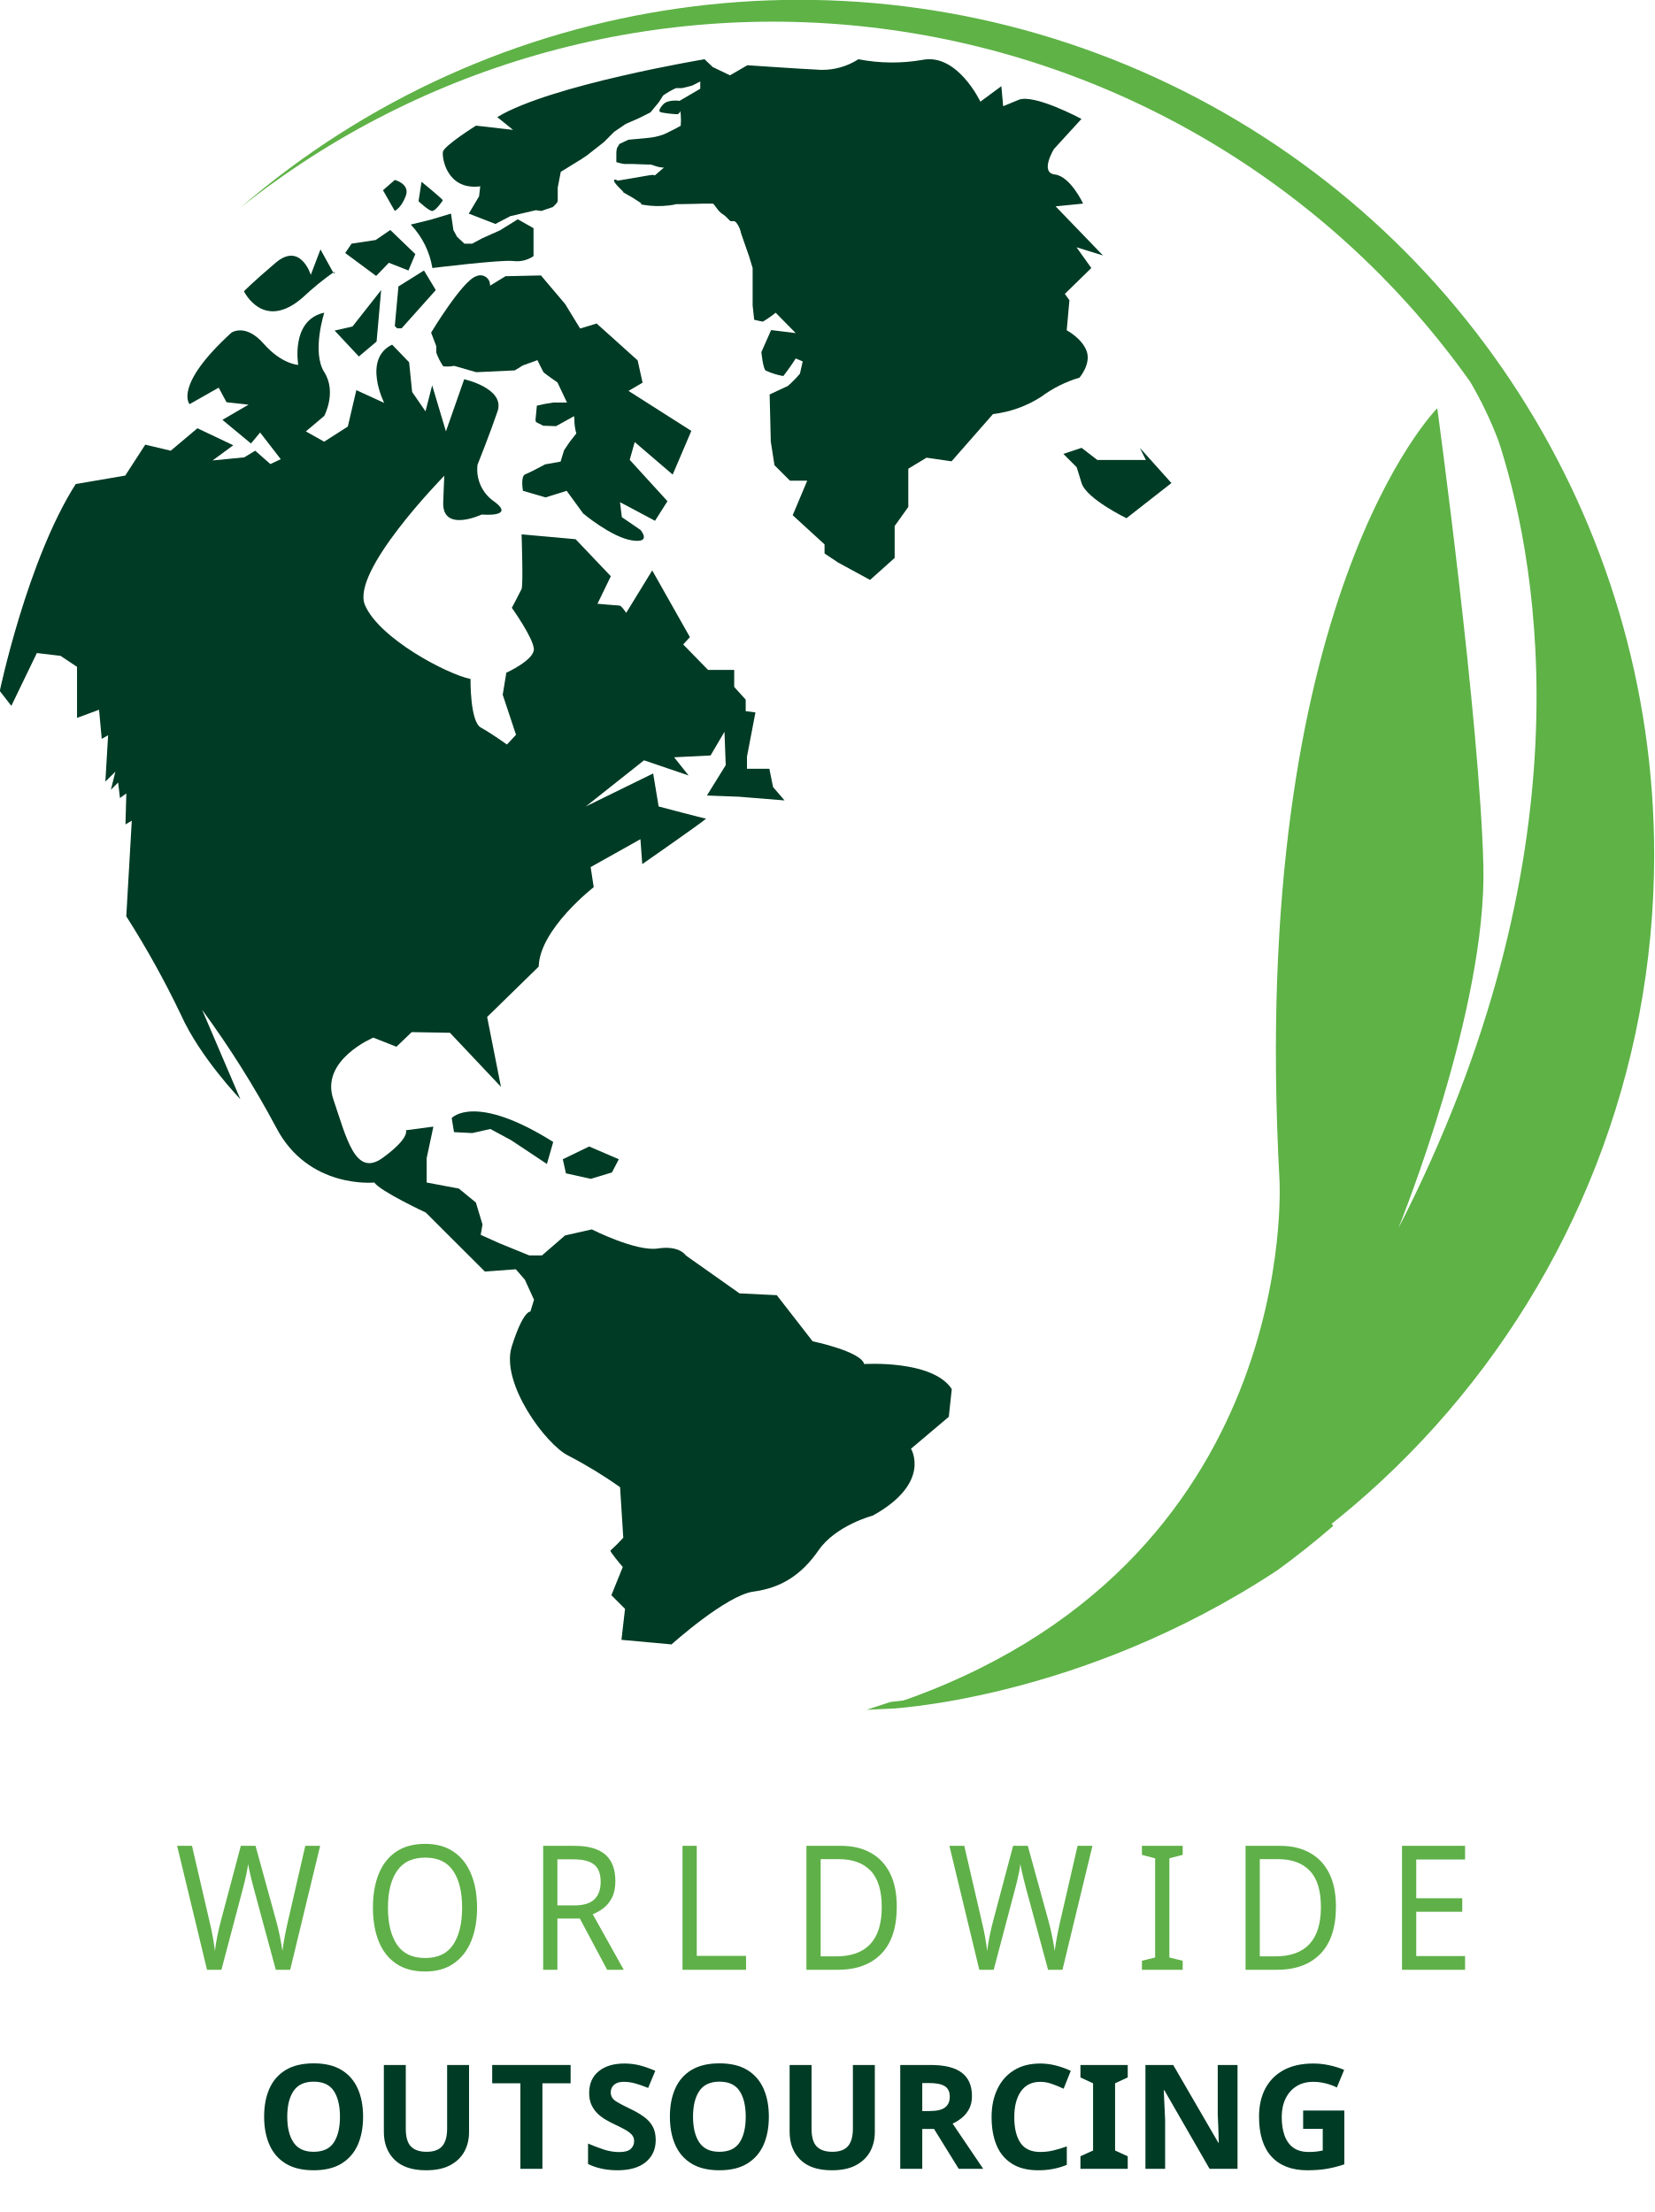
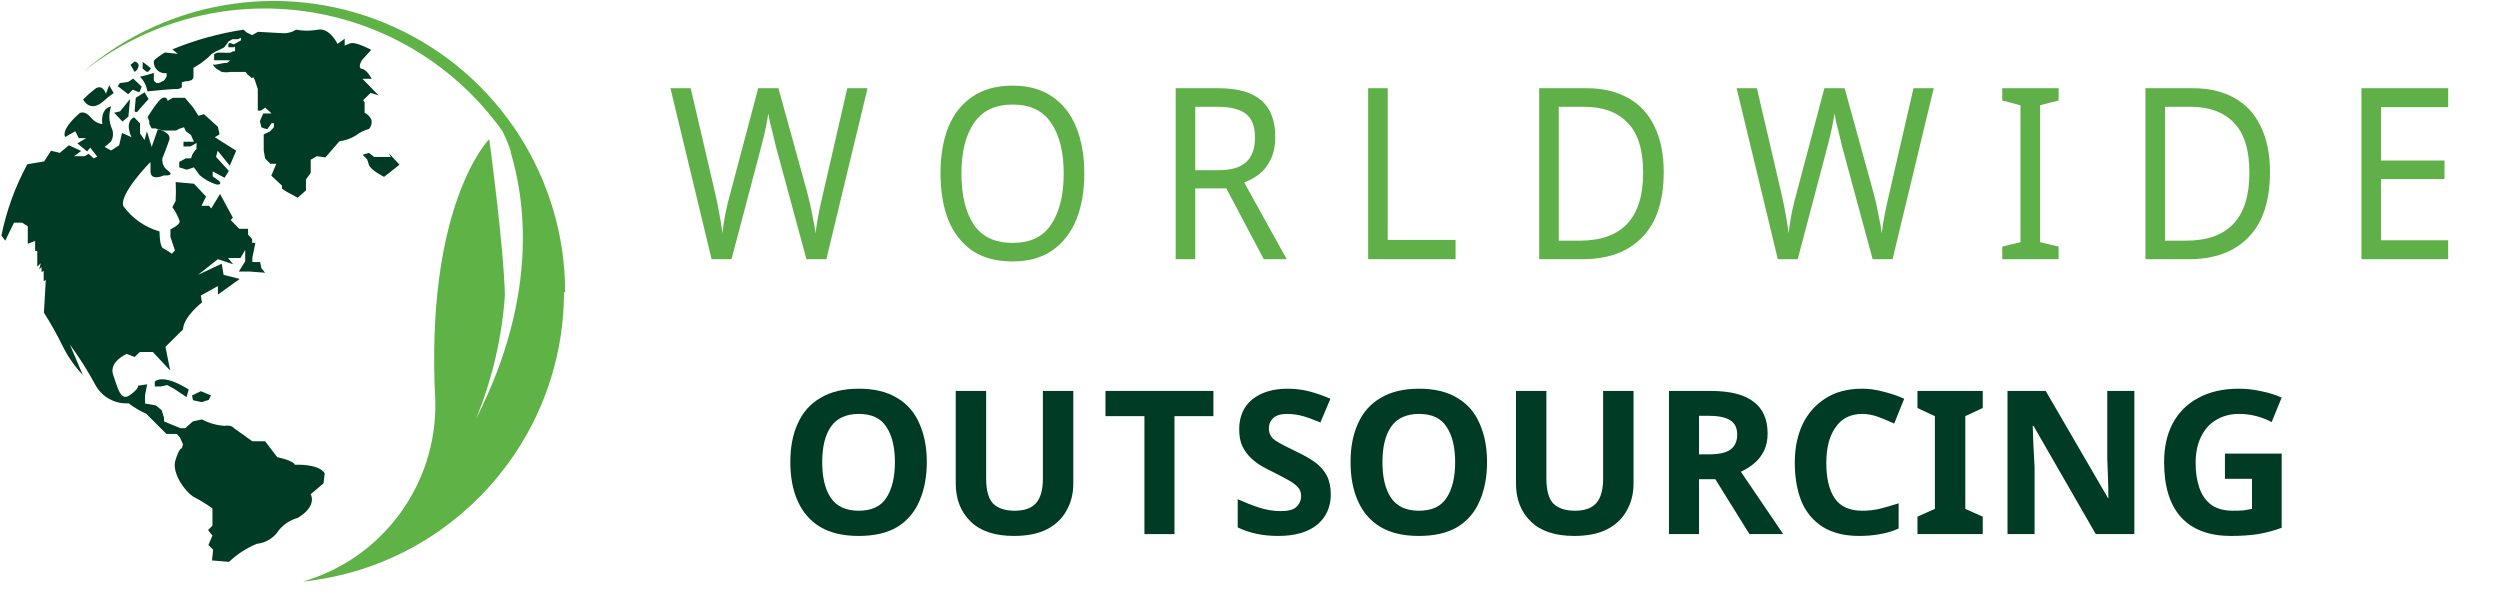
- <svg xmlns="http://www.w3.org/2000/svg" id="Layer_1" data-name="Layer 1" viewBox="0 0 300.61 402.1">
+ <svg xmlns="http://www.w3.org/2000/svg" id="Layer_1" data-name="Layer 1" viewBox="0 0 105.32 25.01">
  <defs>
-     <style>.cls-1,.cls-5{fill:#003b25;}.cls-2{fill:#5eb246;}.cls-3{fill:none;stroke:#5eb246;stroke-miterlimit:10;}.cls-4{font-size:31.56px;fill:#5fb048;font-family:aAppleTea, a Apple Tea;}.cls-5{font-size:26.43px;font-family:Gotham-Bold, Gotham;font-weight:700;}.cls-6{letter-spacing:-0.02em;}</style>
+     <style>.cls-1,.cls-4{fill:#003b25;}.cls-2{fill:#5eb246;}.cls-3{font-size:10.1px;fill:#5fb048;font-family:aAppleTea, a Apple Tea;}.cls-4{font-size:8.46px;font-family:Gotham-Bold, Gotham;font-weight:700;}.cls-5{letter-spacing:-0.02em;}.cls-6{letter-spacing:0em;}</style>
  </defs>
-   <path class="cls-1" d="M330.39,446.13l-6.87,5.8s3.81,6.2-6.95,12.16c0,0-6.69,1.74-9.84,6.29s-6.87,6.86-11.83,7.52S280,487.5,280,487.5l-9.1-.83.65-5.63-2.48-2.48,2.07-5.13s-2.48-2.89-2.23-3a29.79,29.79,0,0,0,2.32-2.32l-.58-9.18a78.16,78.16,0,0,0-9.35-5.71c-4.14-2-12.41-13.23-10.34-19.85s3.39-6.37,3.39-6.37l.66-2.15-1.66-3.64-1.65-1.9-5.62.41L235.34,409s-8.31-3.88-9.35-5.46c0,0-12,1.24-17.84-10a176.7,176.7,0,0,0-13.46-21.4l6.95,16.25s-7.33-7.6-10.81-15.37a167.65,167.65,0,0,0-9.92-17.87l1-17.38-1.15.67.16-5.63-1.16.83-.33-2.82-1.32,1.33.82-3.3-1.82,1.81.5-8.43-1.16.66-.49-5.29-4,1.48V309.8l-3-2-4.3-.51-4.64,9.6-2.1-2.7s5-23.82,13.8-37.62l9-1.54,3.64-5.62,4.63,1.1,4.85-4.08,6.51,3.09-3.75,2.76,5.74-.56,2-1.21,2.76,2.43,1.88-.89-3.75-4.85-1.66,2-5.19-4.3,4.75-2.76-4-.44-1.43-2.65-5.29,3s-3-3.31,7.61-13c0,0,2.54-1.77,5.85,2s6.29,3.86,6.29,3.86-1.44-8.16,4.73-9.49c0,0-2.31,7.17,0,10.81s0,7.95,0,7.95L213.55,267l3.32,1.87,4.3-2.75,1.55-6.62,5.06,2.32s-4-7.95,1.44-10.59l3.09,3.2.55,5.4,2.43,3.53,1.21-4.74L239,267l3.32-9.48s7.49,1.65,6.06,5.84-3.64,9.71-3.64,9.71a7.06,7.06,0,0,0,3.09,6.72c3.86,2.88-2.32,2.32-2.32,2.32s-7.28,3.42-7-2.32c.13-3.49.18-4.48.2-4.73-.48.49-17,17.41-14.43,23.49s14.89,12.57,19.19,13.46c0,0-.11,7.72,1.87,8.82s4.75,3.09,4.75,3.09l1.65-1.77-2.42-7.28.66-4s5.07-2.31,5-4.3-4-7.5-4-7.5,1.45-2.76,1.77-3.42,0-9.93,0-9.93l9.82.88,6.4,6.73-2.43,5s3.64.33,4,.33,1.22,1.33,1.22,1.33l4.73-7.72,6.85,12.13-1.22,1.33,4.52,4.63h4.75v3.09l2.09,2.31v2.1l1.77.22-1.54,8.05v2.2h4.07l.67,3.32,2.09,2.43-8.27-.67-5.84-.22,3.42-5.52-.23-6.06-2.53,4.3-6.62.33,2.64,3.31L275,326.79l-10.58,8.39,12.24-6,1,6s8.27,2.2,8.6,2.2-11.58,8.28-11.58,8.28l-.33-4.53-9.05,5.07.56,3.65s-9.82,7.61-10,14.44l-9.37,9.16L249,386.14l-9.27-9.82-6.95-.12L230,378.86l-4.19-1.66s-9.7,4.06-7.28,11.18,4,14.3,9,10.66,4.19-5,4.19-5l5-.66-1.22,5.74v4.42l5.85,1.1,3.09,2.53,1.21,4-.33,1.88,3.42,1.54,5.41,2.2h2.31l4.19-3.63,4.86-1.1s8.05,4.08,12,3.47,5.08,1.26,5.08,1.26l9.76,6.9,6.78.33,6.51,8.38s8.78,1.82,9.37,4.14c0,0,12.44-.82,15.92,4.55Z" transform="translate(-157.96 -188.58)" />
-   <path class="cls-1" d="M216.2,233.92l2.32,4.2a50.85,50.85,0,0,0-5.51,4.51c-7.18,6.29-10.71-1.1-10.71-1.1s1.22-1.32,5.75-5.18,6.39,2.2,6.39,2.2Z" transform="translate(-157.96 -188.58)" />
-   <path class="cls-1" d="M218.63,238.34l-.11-.22C219,237.85,218.63,238.34,218.63,238.34Z" transform="translate(-157.96 -188.58)" />
-   <polygon class="cls-1" points="69.27 52.73 68.44 62.08 65.22 64.8 60.81 60.09 64.06 59.35 69.27 52.73" />
-   <polygon class="cls-1" points="79.2 52.73 72.99 59.68 72.17 59.68 71.75 59.27 72.41 52.07 77.05 49.17 79.2 52.73" />
-   <polygon class="cls-1" points="75.48 46.19 74.23 49.17 70.67 47.77 68.36 50.16 62.73 45.99 63.9 44.29 68.27 43.63 70.93 41.81 75.48 46.19" />
-   <path class="cls-1" d="M231.7,224.21c-.83,2.21-2,2.71-2,2.71l-2.14-3.76,2.15-1.87S232.53,222,231.7,224.21Z" transform="translate(-157.96 -188.58)" />
-   <path class="cls-1" d="M238.43,225c-.06.16-1.32,1.93-1.93,1.93s-2.48-1.77-2.48-1.77l.55-3.53S238.43,224.77,238.43,225Z" transform="translate(-157.96 -188.58)" />
-   <path class="cls-1" d="M254.92,230.06v5.08a5.34,5.34,0,0,1-3.75.88c-2.43-.23-14.63,1.28-14.63,1.28a15,15,0,0,0-3.93-7.9l3.61-.88,3.7-1.11.44,3,.66,1.21,1.33,1.25h1.42l1.88-1,3.2-1.43,3.21-2Z" transform="translate(-157.96 -188.58)" />
-   <path class="cls-1" d="M356.29,237.3,351.48,242l.83,1.16-.49,5.46s2.81,1.49,3.63,3.81-1.31,4.8-1.31,4.8a22.13,22.13,0,0,0-6.95,3.47,20.63,20.63,0,0,1-8.77,3.15l-7.53,8.59-4.55-.66-3.31,2v6.95l-2.48,3.47V290l-4.47,4-5.79-3.15-2.48-1.66v-1.65l-5.79-5.3,2.64-6.28h-3.14l-2.81-2.81-.67-4.3-.21-8.56s3-1.43,3.3-1.54a19.15,19.15,0,0,0,2.21-2.25l.5-2.22-1.27-.54a39.16,39.16,0,0,1-2.26,3.2,13.2,13.2,0,0,1-3.2-1c-.5-.38-.78-3.36-.78-3.36l1.77-4,4.47.55-3.64-3.7a20.24,20.24,0,0,1-2.32,1.61c-.22,0-1.59-.34-1.59-.34l-.28-2.59V237.3l-.66-2.16L292.64,231a4.72,4.72,0,0,0-.66-1.66c-.55-.89-.89-.44-1.22-.56s-.66-.77-1.54-1.32-1.43-1.87-1.76-1.87H286c-.34,0-3.09.1-4.53.1s0,0-1.88.23a16.24,16.24,0,0,1-4.74-.11c-1.1-.22,0,0-.43-.33a30.61,30.61,0,0,0-2.88-1.76l-.51-.3c.1,0,.36.13.19,0-.33-.33-1.66-1.55-1.66-2s.66,0,.66,0,4.3-.71,5.51-.94,1.22,0,1.22,0l1.66-1.43a5.26,5.26,0,0,1-1.66-.33c-.89-.33-1-.22-1-.22l-3-.11h-1.55a9.2,9.2,0,0,1-1.43-.34v-1.64a4.19,4.19,0,0,1,.11-.89l.45-.77,1.64-.77,3.53-.33a10.83,10.83,0,0,0,2.65-.56,5.61,5.61,0,0,0,.78-.33l1.54-.77,1-.55a11.94,11.94,0,0,0,0-2.1c-.12-1.21,0,0-.67,0a19.4,19.4,0,0,1-2.87-.33c-.44-.11-.55-.44.33-1.43s3-.67,3-.67l3.76-2.2v-1.33s-1.22.67-1.55.78-1.77.44-1.77.44h-1.1a14.46,14.46,0,0,0-2.32,1.33l-.77,1.21-1.54,1.87L274,210.1l-2.31,1-2.1,1.43-1.88,1.88-3.08,2.42-1,.67-3.76,2.32-.55,2.86v2.43c0,.33-.88,1.1-.88,1.1l-2.1.72-1-.14-4.63,1.08L248,229.29l-4.85-1.88,1.87-3.13.22-1.83c-6.06.78-7-5.19-6.78-6.29s6-4.74,6-4.74l6.74.77-2.87-2.32C258,204,286,199.35,286,199.35l1.49,1.42,3.14,1.5,3.15-1.83s9.59.66,13.39.84a12.14,12.14,0,0,0,6.79-1.93,32.1,32.1,0,0,0,11.74.1c6.29-1.16,10.43,7.61,10.43,7.61l3.81-2.81.33,3.64,2.81-1.16c2.81-1.16,11.42,3.47,11.42,3.47l-5,5.47s-2.65,4.3.17,4.63,5.13,5.29,5.13,5.29l-5,.5,8.61,8.93-4.81-1.49Z" transform="translate(-157.96 -188.58)" />
-   <path class="cls-1" d="M370.85,276.39l-8.17,6.39s-7.28-3.52-8.16-6.39l-.89-2.88-2.42-2.42,3.31-1.1,2.87,2.21h8.82l-1.1-2.21Z" transform="translate(-157.96 -188.58)" />
-   <path class="cls-1" d="M258.5,396.17l-1.15,4-6.46-4.3-3.81-2.06-3.3.74-3.31-.17-.42-2.56S244.19,387.16,258.5,396.17Z" transform="translate(-157.96 -188.58)" />
-   <polygon class="cls-1" points="112.46 210.73 111.21 213.13 107.36 214.29 102.85 213.29 102.28 210.73 107.07 208.41 112.46 210.73" />
-   <path class="cls-1" d="M273.31,268.94l-.91,3.23,6.86,7.52L277,283.25l-6.36-3.38.33,2.72,3.39,2.32s2.15,2.48-1.57,1.9-8.85-4.89-8.85-4.89l-3-4.12L257.1,279,253,277.8s-.49-2.66.42-3S257,273,257,273l2.84-.51.63-2.06,1-1.49,1.23-1.57a8.88,8.88,0,0,1-.33-1.82,12.57,12.57,0,0,0-.08-1.32L259,266.05l-2.31-.08-1.33-.67-.08-.41.25-2.57a30.11,30.11,0,0,1,3-.57H261l-1.73-3.65s-2.4-1.65-2.56-1.9-1.08-2.15-1.08-2.15L253,255l-1.49.91-7,.33-4-1.15a7.38,7.38,0,0,1-2,.08,11.37,11.37,0,0,1-1.26-2.48v-1.17l-.94-2.48s5.72-9.51,8.21-10.25a1.75,1.75,0,0,1,2.49,1.73l2.82-1.73,6.44-.14,4.39,5.19,2.73,4.46,3-.91,7.45,6.7.9,4.05-2.56,1.5,11.42,7.27-3.39,7.94Z" transform="translate(-157.96 -188.58)" />
-   <path class="cls-2" d="M399.94,465.57q-4.85,4.2-10.06,8l0,0C353.79,497.4,319,498.75,319,498.75l.88-.29A154.66,154.66,0,0,0,399.94,465.57Z" transform="translate(-157.96 -188.58)" />
-   <path class="cls-2" d="M458.58,344a155.38,155.38,0,0,1-138.7,154.49c75-25,70.6-95.58,70.6-95.58-5.74-105.6,28.68-140.12,28.68-140.12s7.72,56.65,8.38,83.11c.65,26.07-15,64.76-15.43,65.93,34.64-67.65,25.51-119.66,18.6-141.81,0-.13-.08-.26-.14-.41s-.16-.54-.26-.83A70.77,70.77,0,0,0,425.16,258a155.39,155.39,0,0,0-223.57-31.62A155.38,155.38,0,0,1,458.58,344Z" transform="translate(-157.96 -188.58)" />
-   <path class="cls-3" d="M399.94,465.57q-4.85,4.2-10.06,8l0,0C353.79,497.4,319,498.75,319,498.75l.88-.29A154.66,154.66,0,0,0,399.94,465.57Z" transform="translate(-157.96 -188.58)" />
-   <text class="cls-4" transform="translate(31.85 358.07) scale(0.91 1)">W O R L D W I D E</text>
-   <text class="cls-5" transform="translate(46.47 394.25)">OU<tspan class="cls-6" x="42.45" y="0">T</tspan>
-     <tspan x="59.18" y="0">SOURCING</tspan>
+   <path class="cls-1" d="M149.46,333.83l-.54.46s.3.49-.55,1a1.56,1.56,0,0,0-.78.5,1.26,1.26,0,0,1-.94.59,3.7,3.7,0,0,0-1.17.76l-.72-.06.05-.45-.2-.2.17-.4s-.2-.23-.18-.24a1.53,1.53,0,0,0,.18-.18l0-.72a6,6,0,0,0-.74-.46c-.33-.15-1-1-.82-1.57s.27-.5.27-.5l.05-.17-.13-.29-.13-.15-.44,0-.85-.85a3.45,3.45,0,0,1-.74-.44,1.48,1.48,0,0,1-1.41-.79,14.51,14.51,0,0,0-1.07-1.69l.55,1.29a5,5,0,0,1-.85-1.22,14.61,14.61,0,0,0-.79-1.41l.08-1.38-.09.06v-.45l-.09.07,0-.22-.1.1.07-.26-.15.14,0-.66-.09,0,0-.42-.31.12v-.74l-.24-.15-.34,0-.37.76-.16-.22a10.85,10.85,0,0,1,1.09-3l.71-.12.29-.45.37.09.38-.32.52.24-.3.22.45,0,.16-.1.22.19.15-.07-.3-.38-.13.16-.41-.34.37-.22-.31,0L139,319l-.42.24s-.24-.26.6-1c0,0,.2-.14.46.16a.79.79,0,0,0,.5.3s-.11-.64.37-.75a1.32,1.32,0,0,0,0,.86.64.64,0,0,1,0,.62l-.27.23.27.15.34-.22.12-.52.4.18s-.32-.63.11-.84l.25.26,0,.42.19.28.1-.37.2.66.26-.75s.59.13.48.46-.29.77-.29.77a.55.55,0,0,0,.25.53c.3.23-.19.19-.19.19s-.57.27-.56-.19c0-.27,0-.35,0-.37s-1.35,1.37-1.14,1.86a2.86,2.86,0,0,0,1.52,1.06s0,.61.14.7a3.45,3.45,0,0,1,.38.24l.13-.14-.19-.57,0-.32s.4-.18.39-.34a2.21,2.21,0,0,0-.31-.59l.14-.27a6.92,6.92,0,0,0,0-.79l.77.07.51.54-.19.39.31,0s.1.11.1.11l.37-.61.54,1-.09.1.36.37h.37v.24l.17.19v.16l.14,0-.13.63v.18h.33l.05.26.16.19-.65-.05-.46,0,.27-.43,0-.48-.2.34-.52,0,.21.26-.64-.21-.84.66,1-.47.08.47.68.17s-.92.66-.92.66l0-.36-.72.4.05.29s-.78.6-.8,1.14l-.74.73.2,1-.73-.78h-.55l-.22.21-.33-.13s-.77.32-.57.89.31,1.13.71.84.33-.39.33-.39l.39-.06-.09.46v.35l.46.08.24.2.1.32,0,.15.28.12.42.17h.19l.33-.29.38-.08a2.36,2.36,0,0,0,.95.27c.31-.05.4.1.4.1l.77.55.54,0,.51.67s.69.14.74.32c0,0,1-.06,1.26.36Z" transform="translate(-135.83 -313.47)" />
+   <path class="cls-1" d="M140.43,317.06l.19.33a3.45,3.45,0,0,0-.44.35c-.57.5-.85-.08-.85-.08a5.49,5.49,0,0,1,.46-.41c.36-.31.5.17.5.17Z" transform="translate(-135.83 -313.47)" />
+   <path class="cls-1" d="M140.62,317.4h0S140.62,317.4,140.62,317.4Z" transform="translate(-135.83 -313.47)" />
+   <polygon class="cls-1" points="5.48 4.17 5.41 4.91 5.16 5.12 4.81 4.75 5.06 4.69 5.48 4.17" />
+   <polygon class="cls-1" points="6.26 4.17 5.77 4.72 5.71 4.72 5.67 4.68 5.72 4.12 6.09 3.89 6.26 4.17" />
+   <polygon class="cls-1" points="5.97 3.65 5.87 3.89 5.59 3.78 5.4 3.97 4.96 3.63 5.05 3.5 5.4 3.45 5.61 3.31 5.97 3.65" />
+   <path class="cls-1" d="M141.66,316.29a.38.38,0,0,1-.16.21l-.17-.3.17-.14S141.72,316.11,141.66,316.29Z" transform="translate(-135.83 -313.47)" />
+   <path class="cls-1" d="M142.19,316.35s-.1.15-.15.15-.2-.14-.2-.14l0-.28A3.74,3.74,0,0,1,142.19,316.35Z" transform="translate(-135.83 -313.47)" />
+   <path class="cls-1" d="M143.49,316.75v.4a.39.39,0,0,1-.29.07c-.19,0-1.16.1-1.16.1a1.14,1.14,0,0,0-.31-.62l.29-.07.29-.09,0,.24,0,.09.11.1h.11l.15-.08.25-.11.26-.16Z" transform="translate(-135.83 -313.47)" />
+   <path class="cls-1" d="M151.51,317.32l-.38.37.06.09,0,.44a.61.61,0,0,1,.29.3.44.44,0,0,1-.1.38,1.6,1.6,0,0,0-.55.27,1.64,1.64,0,0,1-.7.25l-.59.68-.36-.05-.26.15v.55l-.2.28v.46l-.35.31-.46-.25-.2-.13v-.13l-.45-.42.21-.5h-.25l-.22-.22-.06-.34v-.68l.26-.12s.17-.18.17-.18l0-.17-.1,0s-.17.25-.18.25a.79.79,0,0,1-.25-.08s-.06-.26-.06-.26l.14-.32.35,0L147,318a1.4,1.4,0,0,1-.18.13l-.13,0,0-.2v-.54l0-.17-.11-.33a.35.35,0,0,0-.06-.13c0-.07-.07,0-.09,0s-.05-.07-.12-.11-.12-.15-.14-.15h-.48c-.11,0,0,0-.14,0a1.15,1.15,0,0,1-.38,0c-.09,0,0,0,0,0l-.23-.14,0,0h0s-.13-.12-.13-.16.06,0,.06,0l.43-.08h.1l.13-.11a.37.37,0,0,1-.13,0c-.07,0-.08,0-.08,0h-.36l-.11,0v-.13a.35.35,0,0,1,0-.07l0-.06.13-.06.28,0a1.08,1.08,0,0,0,.21,0l.06,0,.12-.06.08,0a.78.78,0,0,0,0-.17c0-.09,0,0-.05,0l-.23,0s0,0,0-.12.23,0,.23,0l.3-.17v-.11l-.12.06-.14,0h-.09a1.45,1.45,0,0,0-.18.1l-.06.1-.12.15-.18.09-.18.08-.17.11-.15.15-.24.19-.08.06-.29.18,0,.23v.19s-.07.09-.07.09l-.16.05h-.08l-.37.09-.22.11-.38-.15.15-.25,0-.14a.47.47,0,0,1-.54-.5c0-.09.47-.37.47-.37l.54.06-.23-.19a12.94,12.94,0,0,1,3-.83l.12.11.24.12.25-.14,1.06.06a.92.92,0,0,0,.54-.15,2.56,2.56,0,0,0,.93,0c.49-.09.82.6.82.6l.3-.22,0,.29.22-.09c.22-.1.9.27.9.27l-.39.43s-.21.34,0,.37.41.42.41.42l-.39,0,.68.7-.38-.12Z" transform="translate(-135.83 -313.47)" />
+   <path class="cls-1" d="M152.66,320.41l-.65.51s-.57-.28-.64-.51l-.07-.22-.19-.2.26-.08.22.17h.7l-.09-.17Z" transform="translate(-135.83 -313.47)" />
+   <path class="cls-1" d="M143.78,329.88l-.09.32-.51-.34-.31-.17-.26.06h-.26l0-.2S142.65,329.17,143.78,329.88Z" transform="translate(-135.83 -313.47)" />
+   <polygon class="cls-1" points="8.89 16.66 8.79 16.85 8.49 16.94 8.13 16.86 8.09 16.66 8.46 16.48 8.89 16.66" />
+   <path class="cls-1" d="M145,319.82l-.07.26.54.59-.18.29-.5-.27,0,.21.27.19s.17.19-.12.15a2,2,0,0,1-.7-.39l-.24-.33-.3.1-.32-.1s0-.21,0-.23l.28-.15.22,0,.05-.16.08-.12.1-.12a.61.61,0,0,1,0-.14v-.11l-.26.15h-.19l-.1,0v0l0-.2.24,0H144l-.13-.29-.21-.15-.08-.17-.21.07-.12.07-.56,0-.31-.09h-.16s-.1-.19-.1-.19v-.1l-.07-.19s.45-.75.64-.81.2.13.2.13l.22-.13h.51l.35.41.22.35.23-.07.59.53.07.32-.2.12.9.57-.27.63Z" transform="translate(-135.83 -313.47)" />
+   <path class="cls-2" d="M159.59,325.76a12.27,12.27,0,0,1-11,12.21,7.74,7.74,0,0,0,5.58-7.56c-.45-8.35,2.27-11.08,2.27-11.08s.61,4.48.66,6.58a16.72,16.72,0,0,1-1.22,5.21c2.74-5.35,2-9.46,1.47-11.21v0s0,0,0-.06A6.13,6.13,0,0,0,157,319a12.29,12.29,0,0,0-17.67-2.5,12.28,12.28,0,0,1,20.31,9.3Z" transform="translate(-135.83 -313.47)" />
+   <text class="cls-3" transform="translate(28.13 10.92) scale(0.91 1)">W O R L D W I D E</text>
+   <text class="cls-4" transform="translate(32.81 22.5)">OU<tspan class="cls-5" x="13.59" y="0">T</tspan>
+     <tspan class="cls-6" x="18.94" y="0">SOURCING</tspan>
  </text>
</svg>
